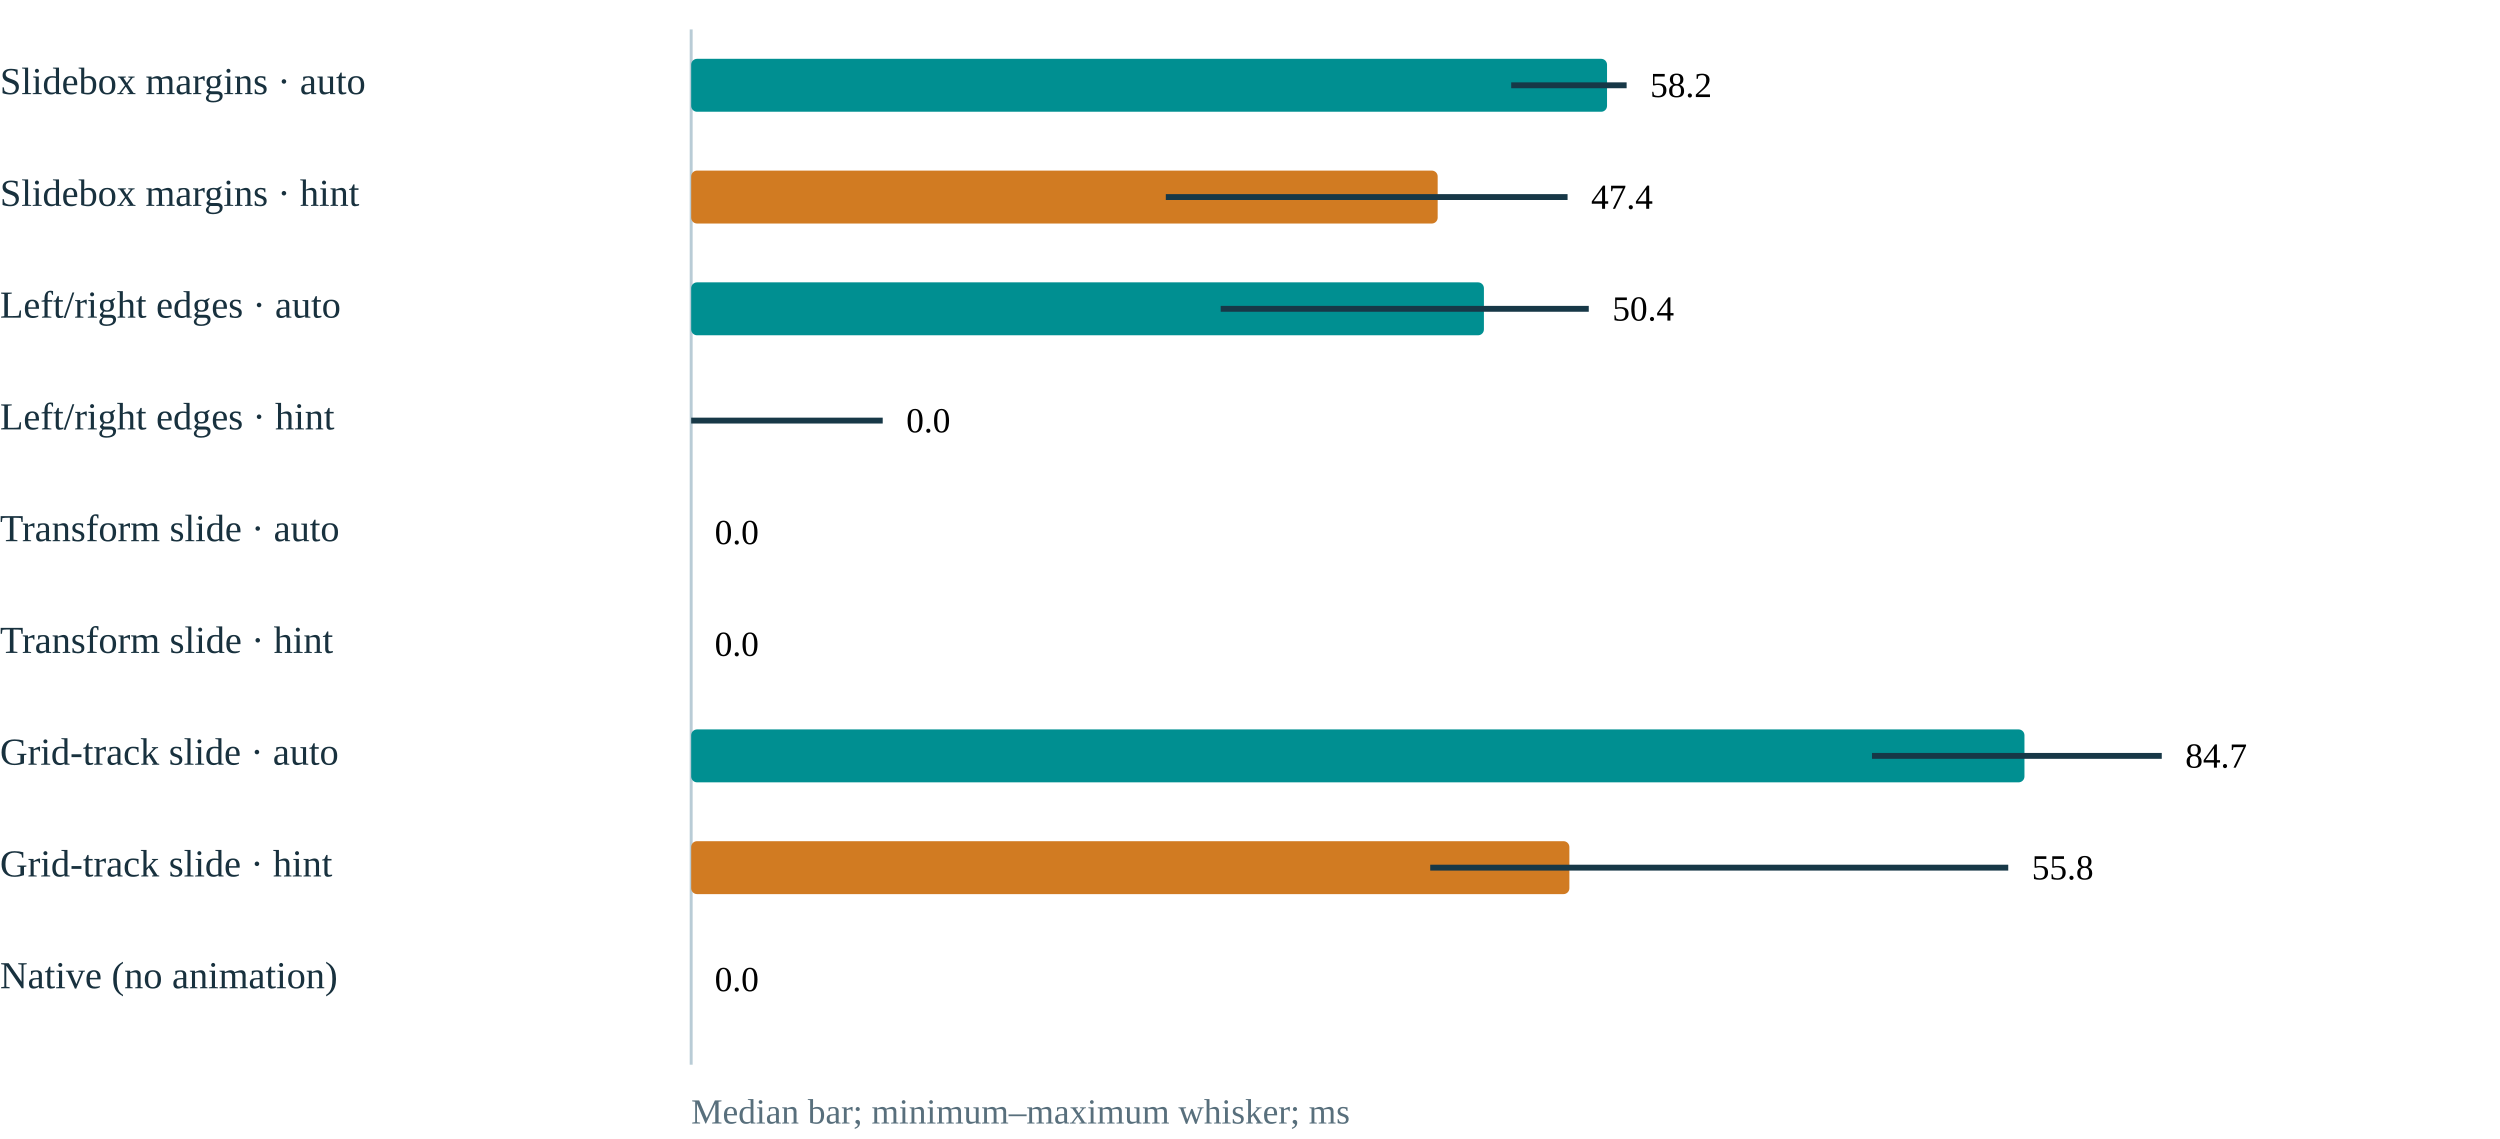
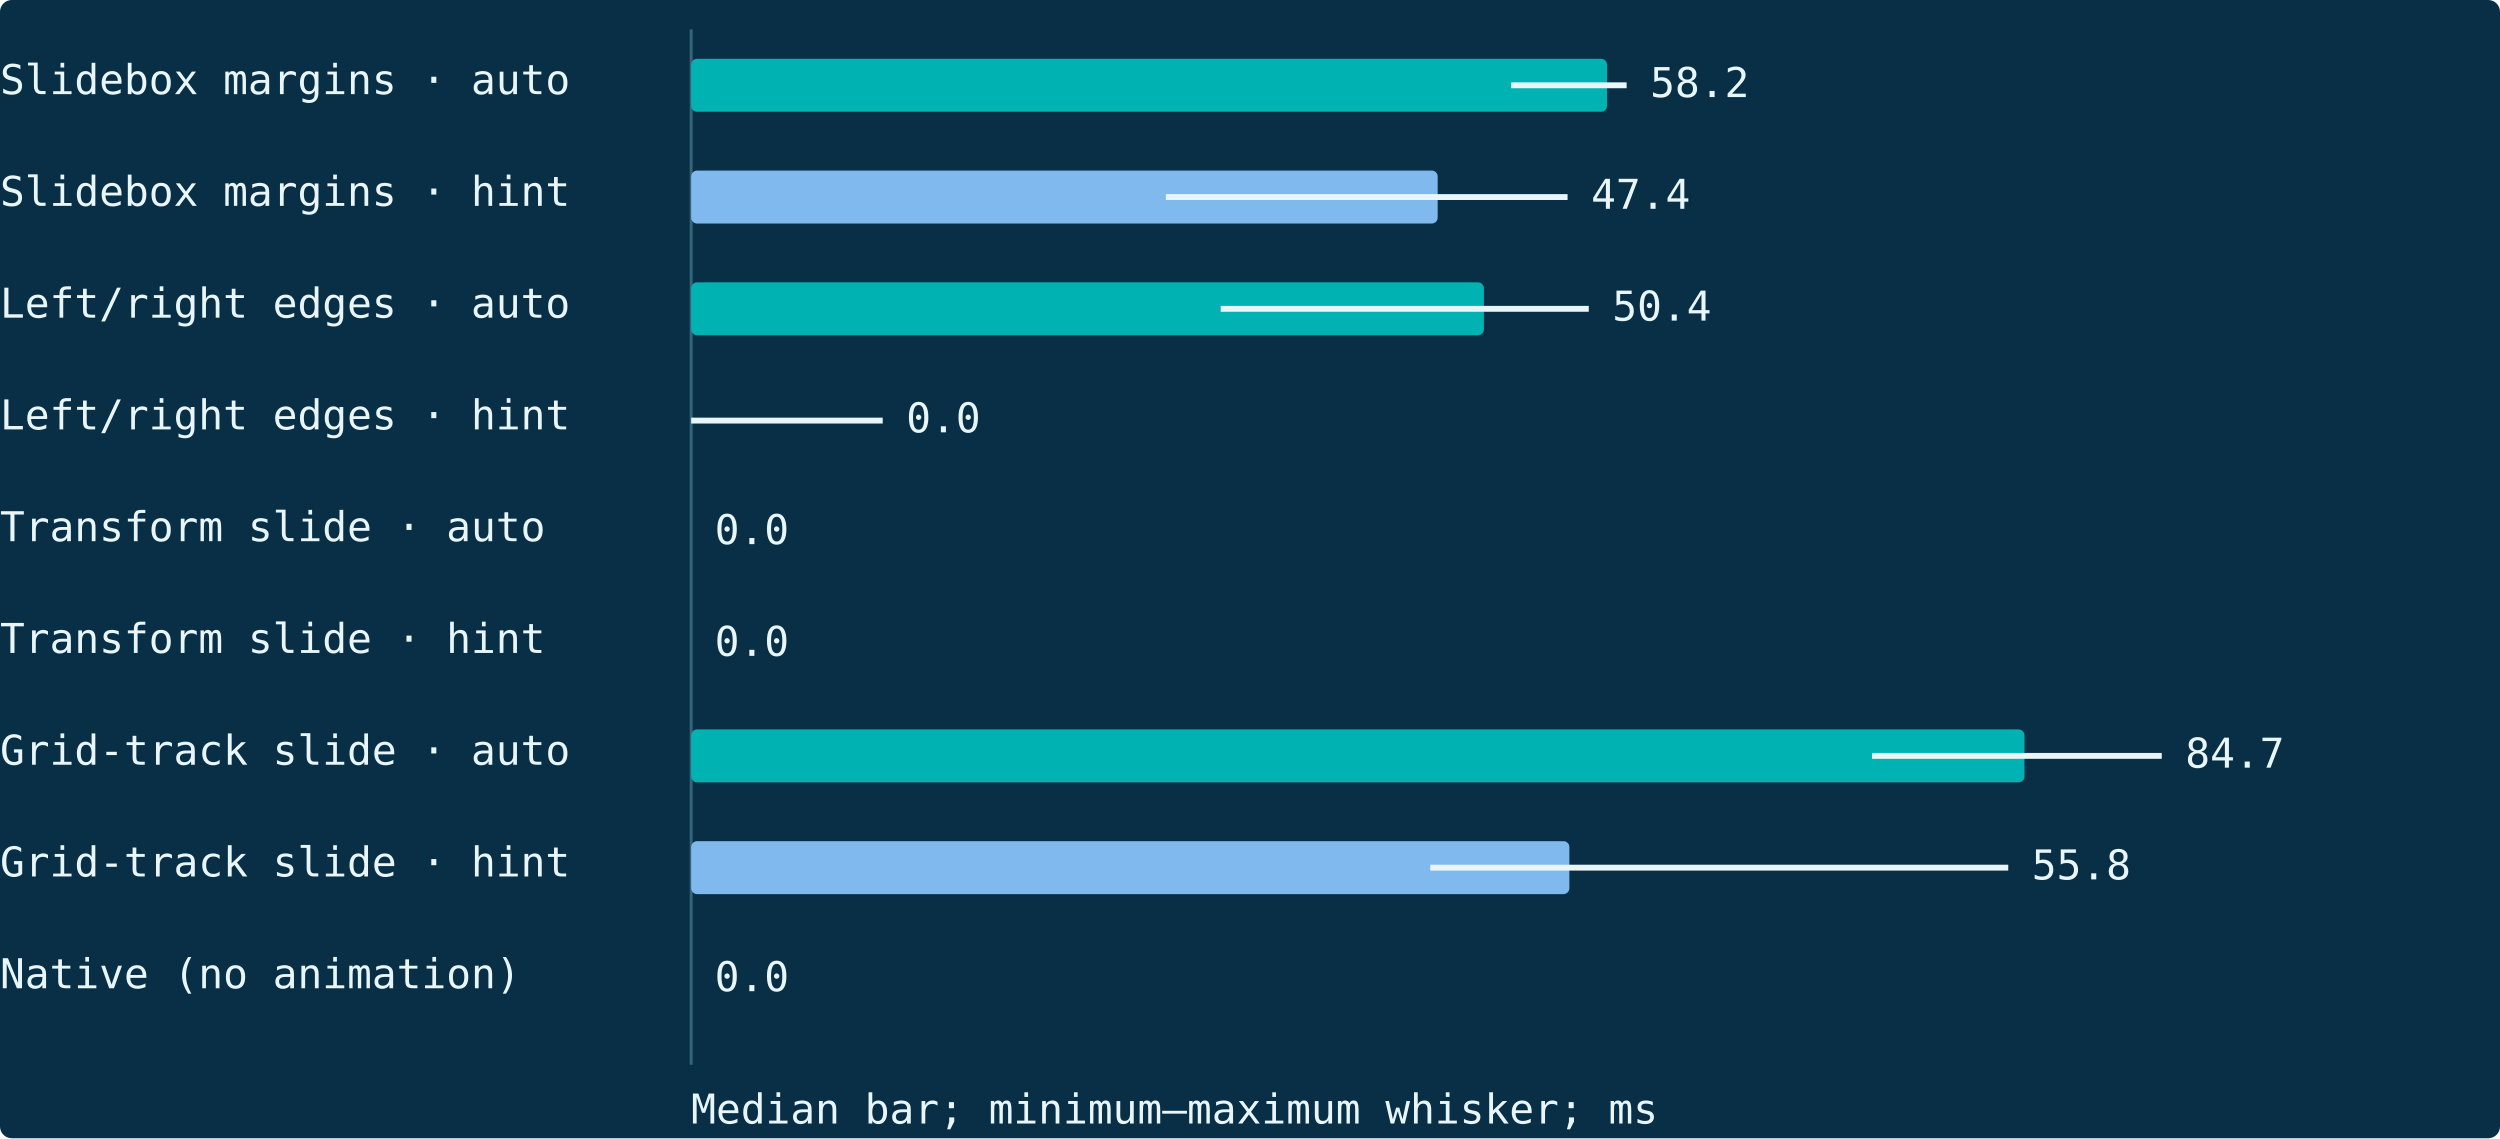
<svg xmlns="http://www.w3.org/2000/svg" viewBox="0 0 850 387" role="img" aria-label="Layout time per two-batch trial, 2000 controls">
-   <line x1="235" x2="235" y1="10" y2="362" stroke="#b9ccd6" />
-   <text x="0" y="32" font-size="13" fill="#18313e">Slidebox margins · auto</text>
-   <rect x="235" y="20" width="311.39" height="18" rx="2" fill="#008f91" />
-   <line x1="513.806" x2="553.052" y1="29" y2="29" stroke="#173847" stroke-width="2" />
+   <style data-brand="nabous">text{font-family:"Cascadia Mono","SFMono-Regular",Consolas,monospace;fill:#e8f6fa;font-size:14px}svg{color-scheme:dark}</style>
+   <rect data-brand="nabous" width="100%" height="100%" rx="4" fill="#082f46" />
+   <line x1="235" x2="235" y1="10" y2="362" stroke="#8ac9d859" />
+   <text x="0" y="32" font-size="13" fill="#e8f6fa">Slidebox margins · auto</text>
+   <rect x="235" y="20" width="311.39" height="18" rx="2" fill="#00b2b2" />
+   <line x1="513.806" x2="553.052" y1="29" y2="29" stroke="#e8f6fa" stroke-width="2" />
  <text x="561.052" y="33" font-size="12">58.2</text>
-   <text x="0" y="70" font-size="13" fill="#18313e">Slidebox margins · hint</text>
-   <rect x="235" y="58" width="253.81" height="18" rx="2" fill="#d17b22" />
-   <line x1="396.378" x2="532.974" y1="67" y2="67" stroke="#173847" stroke-width="2" />
+   <text x="0" y="70" font-size="13" fill="#e8f6fa">Slidebox margins · hint</text>
+   <rect x="235" y="58" width="253.81" height="18" rx="2" fill="#80b9ed" />
+   <line x1="396.378" x2="532.974" y1="67" y2="67" stroke="#e8f6fa" stroke-width="2" />
  <text x="540.974" y="71" font-size="12">47.4</text>
-   <text x="0" y="108" font-size="13" fill="#18313e">Left/right edges · auto</text>
-   <rect x="235" y="96" width="269.532" height="18" rx="2" fill="#008f91" />
-   <line x1="415.032" x2="540.182" y1="105" y2="105" stroke="#173847" stroke-width="2" />
+   <text x="0" y="108" font-size="13" fill="#e8f6fa">Left/right edges · auto</text>
+   <rect x="235" y="96" width="269.532" height="18" rx="2" fill="#00b2b2" />
+   <line x1="415.032" x2="540.182" y1="105" y2="105" stroke="#e8f6fa" stroke-width="2" />
  <text x="548.182" y="109" font-size="12">50.4</text>
-   <text x="0" y="146" font-size="13" fill="#18313e">Left/right edges · hint</text>
-   <rect x="235" y="134" width="0" height="18" rx="2" fill="#d17b22" />
-   <line x1="235" x2="300.125" y1="143" y2="143" stroke="#173847" stroke-width="2" />
+   <text x="0" y="146" font-size="13" fill="#e8f6fa">Left/right edges · hint</text>
+   <rect x="235" y="134" width="0" height="18" rx="2" fill="#80b9ed" />
+   <line x1="235" x2="300.125" y1="143" y2="143" stroke="#e8f6fa" stroke-width="2" />
  <text x="308.125" y="147" font-size="12">0.0</text>
-   <text x="0" y="184" font-size="13" fill="#18313e">Transform slide · auto</text>
-   <rect x="235" y="172" width="0" height="18" rx="2" fill="#008f91" />
-   <line x1="235" x2="235" y1="181" y2="181" stroke="#173847" stroke-width="2" />
+   <text x="0" y="184" font-size="13" fill="#e8f6fa">Transform slide · auto</text>
+   <rect x="235" y="172" width="0" height="18" rx="2" fill="#00b2b2" />
+   <line x1="235" x2="235" y1="181" y2="181" stroke="#e8f6fa" stroke-width="2" />
  <text x="243" y="185" font-size="12">0.0</text>
-   <text x="0" y="222" font-size="13" fill="#18313e">Transform slide · hint</text>
-   <rect x="235" y="210" width="0" height="18" rx="2" fill="#d17b22" />
-   <line x1="235" x2="235" y1="219" y2="219" stroke="#173847" stroke-width="2" />
+   <text x="0" y="222" font-size="13" fill="#e8f6fa">Transform slide · hint</text>
+   <rect x="235" y="210" width="0" height="18" rx="2" fill="#80b9ed" />
+   <line x1="235" x2="235" y1="219" y2="219" stroke="#e8f6fa" stroke-width="2" />
  <text x="243" y="223" font-size="12">0.0</text>
-   <text x="0" y="260" font-size="13" fill="#18313e">Grid-track slide · auto</text>
-   <rect x="235" y="248" width="453.316" height="18" rx="2" fill="#008f91" />
-   <line x1="636.478" x2="735" y1="257" y2="257" stroke="#173847" stroke-width="2" />
+   <text x="0" y="260" font-size="13" fill="#e8f6fa">Grid-track slide · auto</text>
+   <rect x="235" y="248" width="453.316" height="18" rx="2" fill="#00b2b2" />
+   <line x1="636.478" x2="735" y1="257" y2="257" stroke="#e8f6fa" stroke-width="2" />
  <text x="743" y="261" font-size="12">84.7</text>
-   <text x="0" y="298" font-size="13" fill="#18313e">Grid-track slide · hint</text>
-   <rect x="235" y="286" width="298.589" height="18" rx="2" fill="#d17b22" />
-   <line x1="486.279" x2="682.804" y1="295" y2="295" stroke="#173847" stroke-width="2" />
+   <text x="0" y="298" font-size="13" fill="#e8f6fa">Grid-track slide · hint</text>
+   <rect x="235" y="286" width="298.589" height="18" rx="2" fill="#80b9ed" />
+   <line x1="486.279" x2="682.804" y1="295" y2="295" stroke="#e8f6fa" stroke-width="2" />
  <text x="690.804" y="299" font-size="12">55.8</text>
-   <text x="0" y="336" font-size="13" fill="#18313e">Native (no animation) </text>
-   <rect x="235" y="324" width="0" height="18" rx="2" fill="#008f91" />
-   <line x1="235" x2="235" y1="333" y2="333" stroke="#173847" stroke-width="2" />
+   <text x="0" y="336" font-size="13" fill="#e8f6fa">Native (no animation) </text>
+   <rect x="235" y="324" width="0" height="18" rx="2" fill="#00b2b2" />
+   <line x1="235" x2="235" y1="333" y2="333" stroke="#e8f6fa" stroke-width="2" />
  <text x="243" y="337" font-size="12">0.0</text>
  <text x="235" y="382" fill="#586f7c" font-size="12">Median bar; minimum–maximum whisker; ms</text>
</svg>
